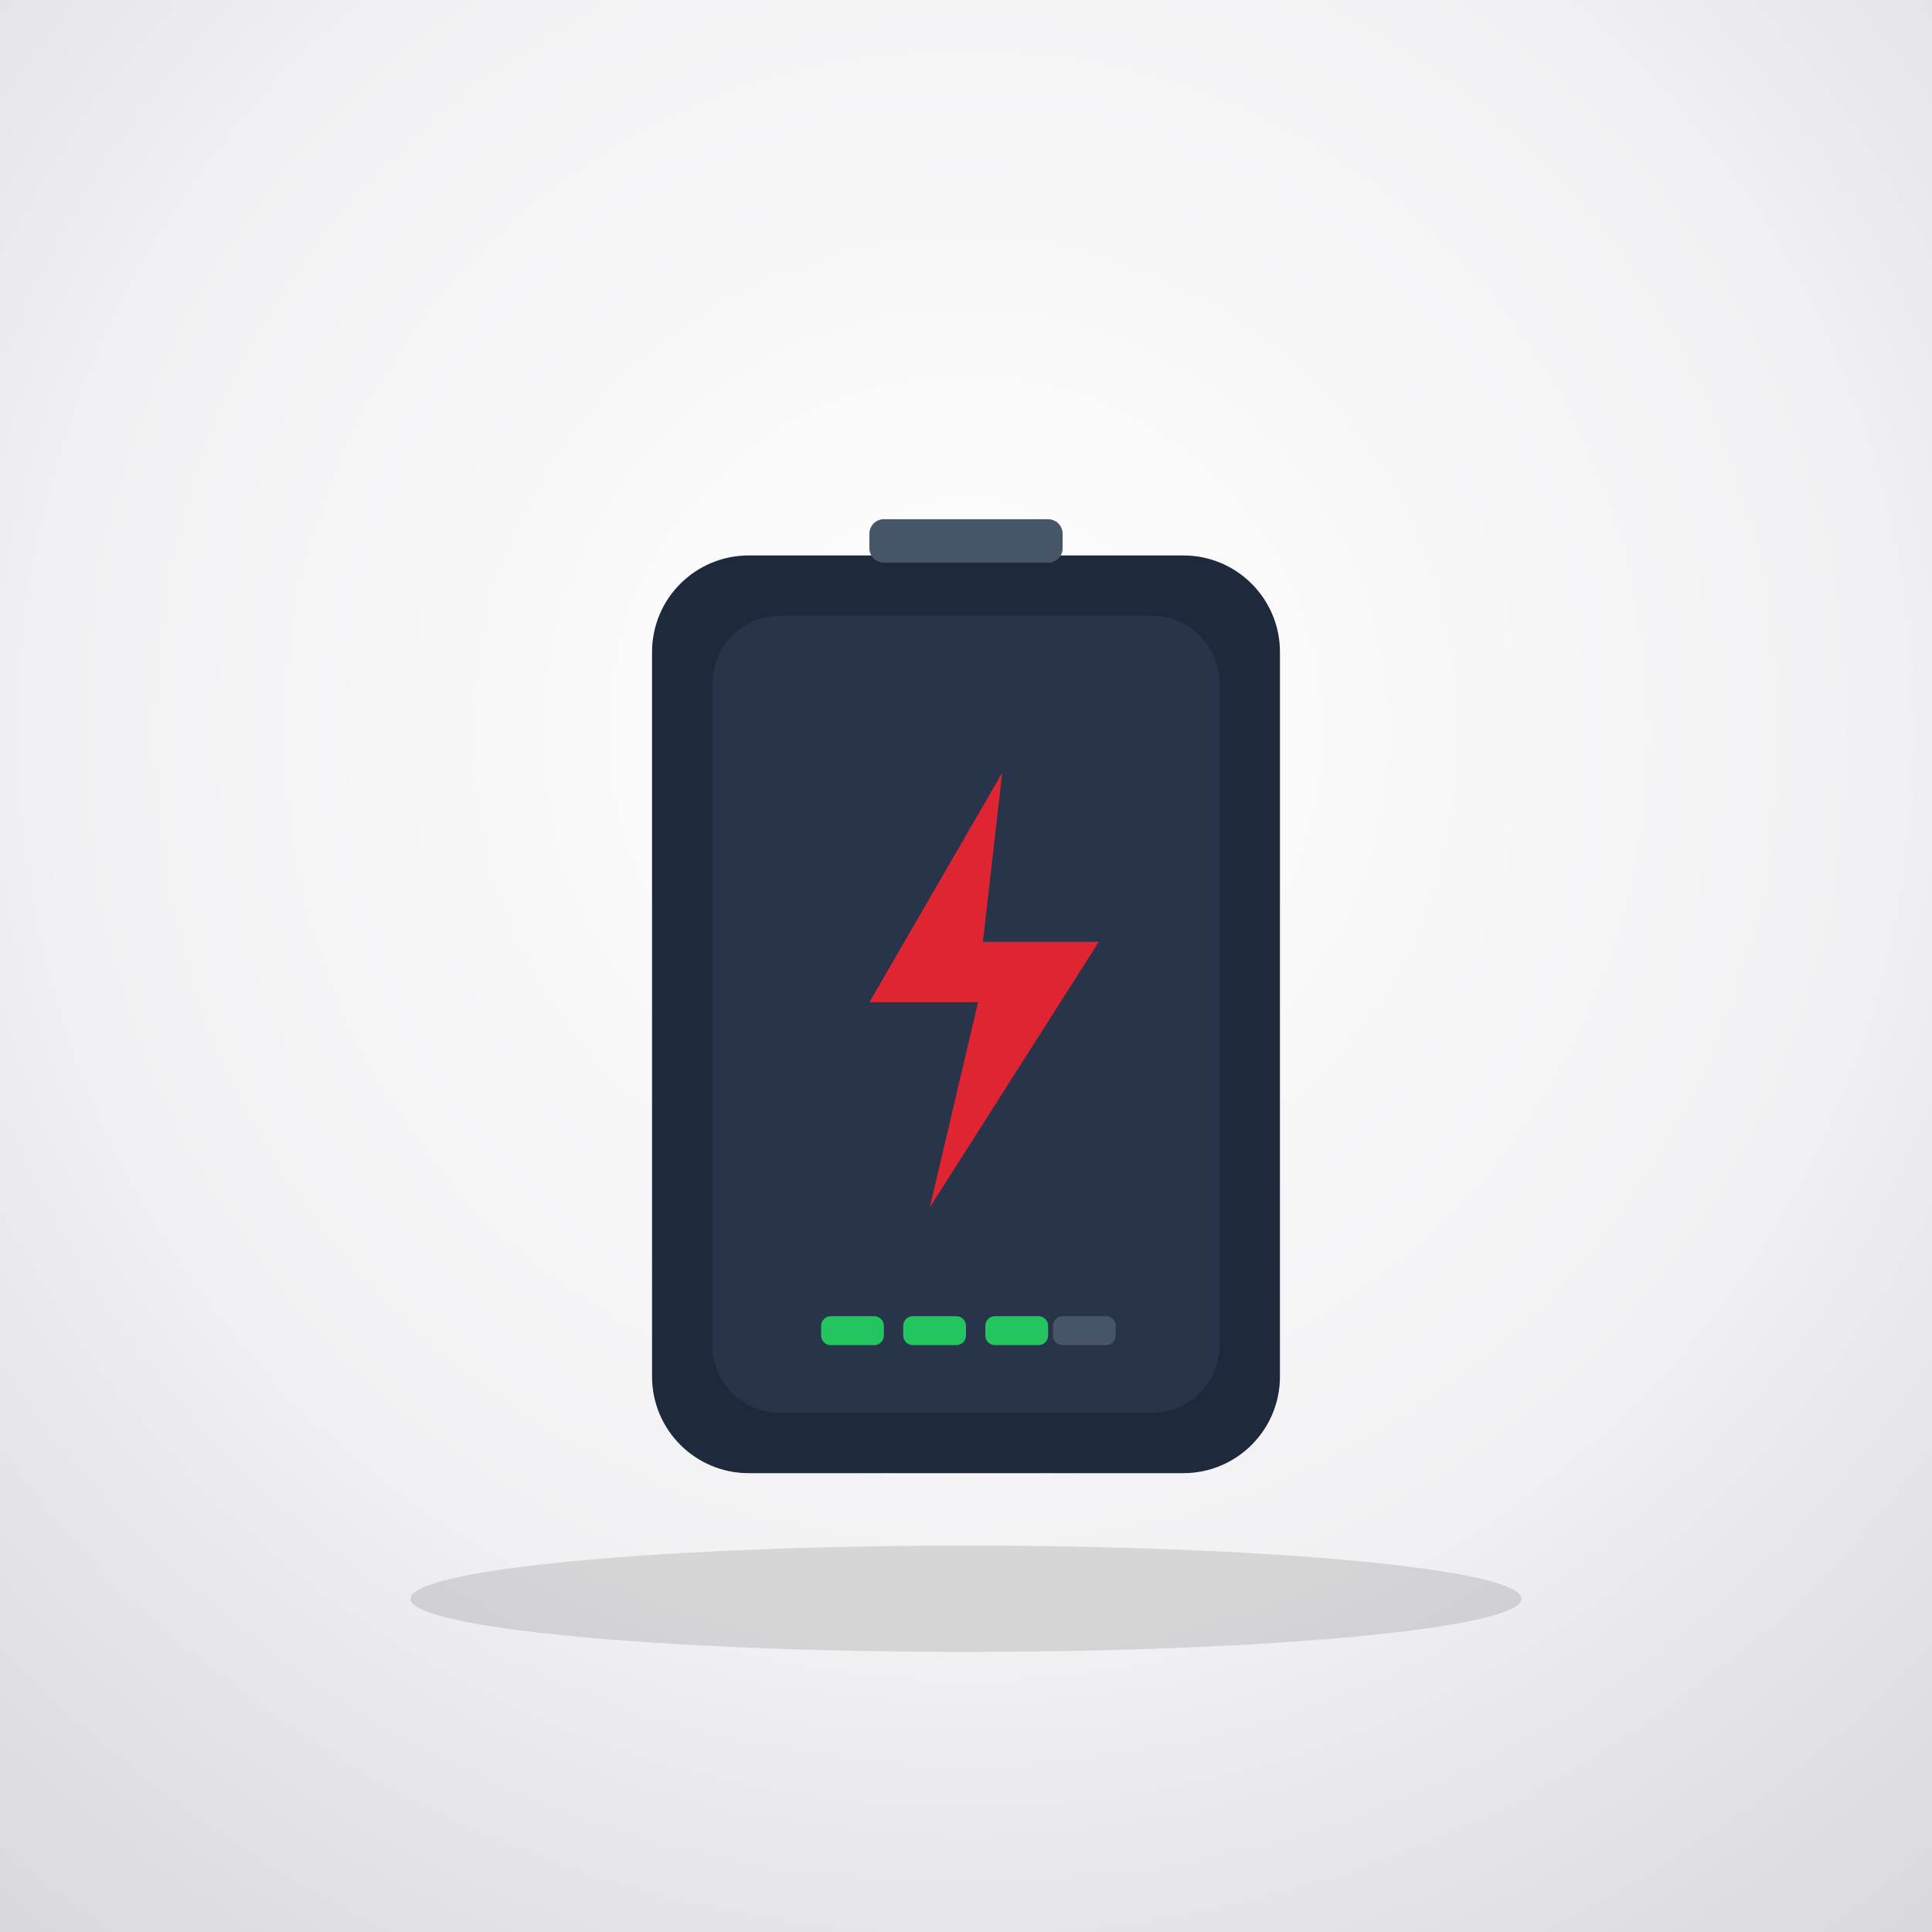
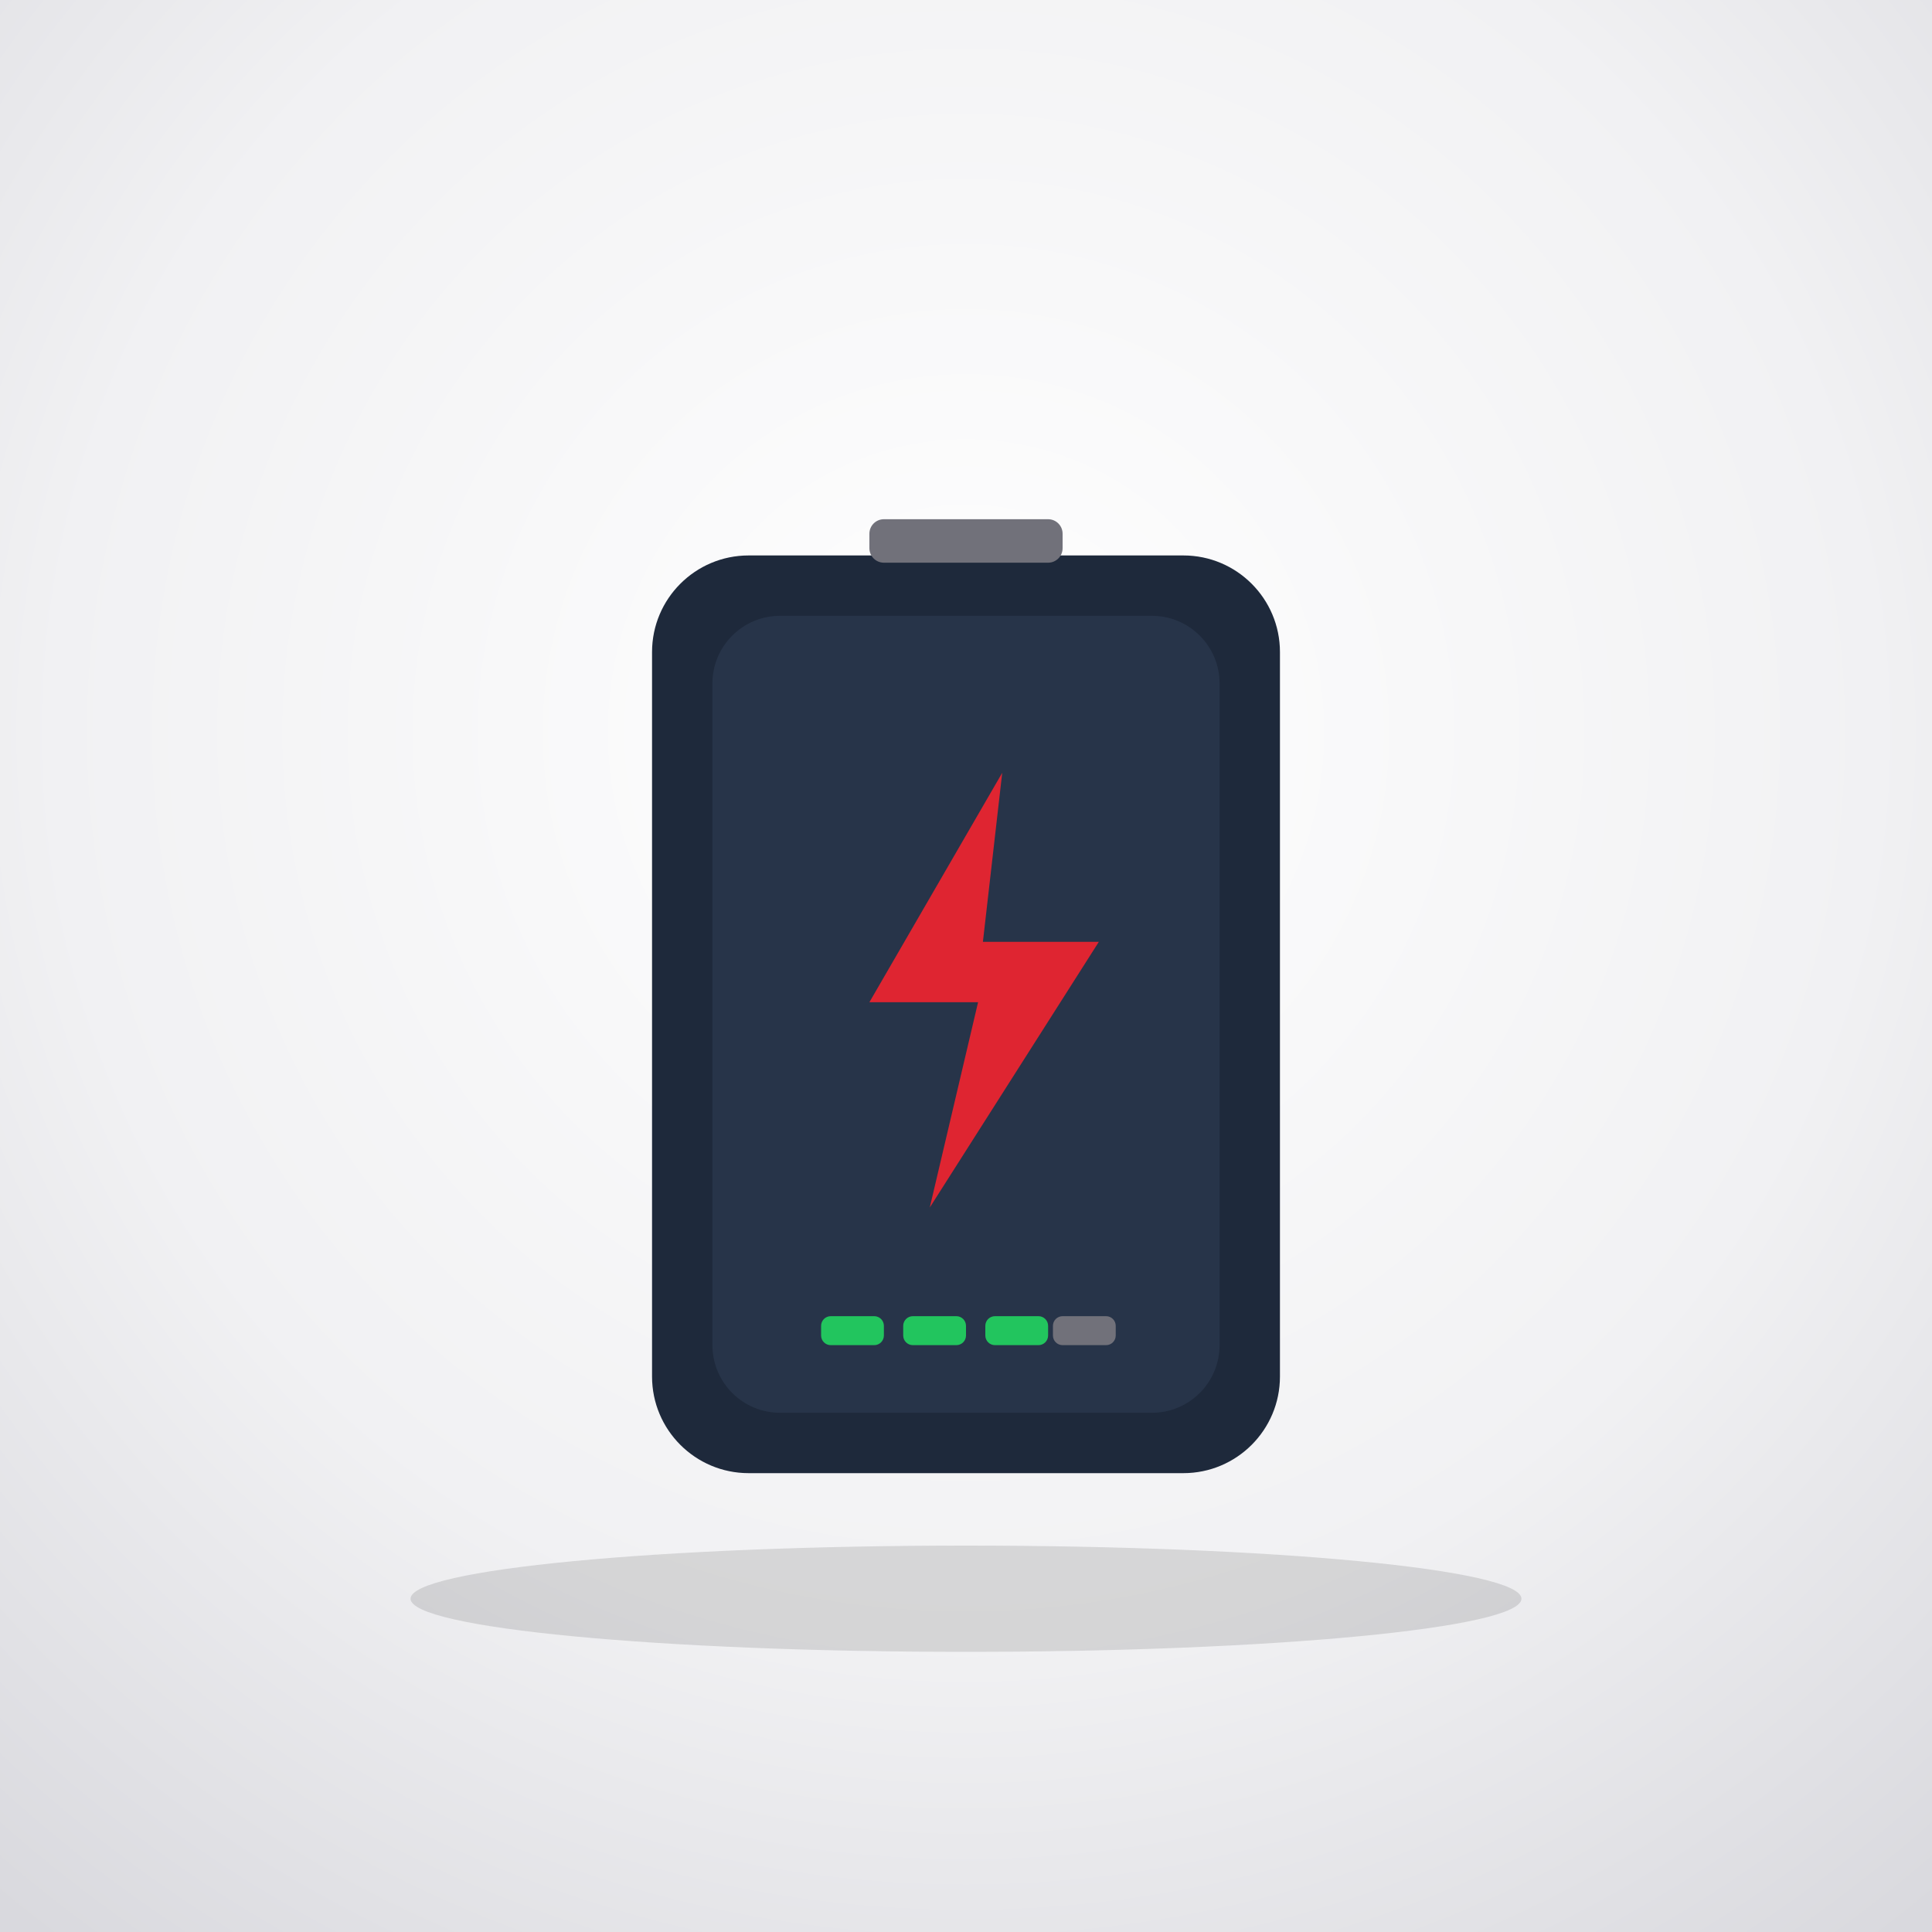
<svg xmlns="http://www.w3.org/2000/svg" viewBox="0 0 800 800" role="img">
  <defs>
    <radialGradient id="bg" cx="50%" cy="38%" r="78%">
      <stop offset="0" stop-color="#ffffff" />
      <stop offset=".6" stop-color="#f1f1f3" />
      <stop offset="1" stop-color="#d9d9de" />
    </radialGradient>
    <linearGradient id="scr" x1="0" y1="0" x2="1" y2="1">
      <stop offset="0" stop-color="#ff4450" />
      <stop offset=".5" stop-color="#df2531" />
      <stop offset="1" stop-color="#3a070b" />
    </linearGradient>
-     <linearGradient id="scr2" x1="0" y1="0" x2="1" y2="1">
-       <stop offset="0" stop-color="#3f3f46" />
-       <stop offset=".55" stop-color="#18181b" />
-       <stop offset="1" stop-color="#df2531" />
-     </linearGradient>
-     <linearGradient id="scr3" x1="0" y1="0" x2="1" y2="1">
-       <stop offset="0" stop-color="#1c1c1f" />
-       <stop offset=".6" stop-color="#7a0f16" />
-       <stop offset="1" stop-color="#df2531" />
-     </linearGradient>
  </defs>
  <rect width="800" height="800" fill="url(#bg)" />
  <ellipse cx="400" cy="662" rx="230" ry="22" fill="#000" opacity="0.12" />
  <rect x="270" y="230" width="260" height="380" rx="40" fill="#1e293b" />
  <rect x="295" y="255" width="210" height="330" rx="28" fill="#273449" />
  <path d="M415 320 l-55 95 h45 l-20 85 l70 -110 h-48 z" fill="#df2531" />
  <g fill="#22c55e">
    <rect x="340" y="545" width="26" height="12" rx="4" />
    <rect x="374" y="545" width="26" height="12" rx="4" />
    <rect x="408" y="545" width="26" height="12" rx="4" />
  </g>
-   <rect x="436" y="545" width="26" height="12" rx="4" fill="#475569" />
-   <rect x="360" y="215" width="80" height="18" rx="6" fill="#475569" />
+   <rect x="436" y="545" width="26" height="12" rx="4" fill="#71717a" />
+   <rect x="360" y="215" width="80" height="18" rx="6" fill="#71717a" />
</svg>
